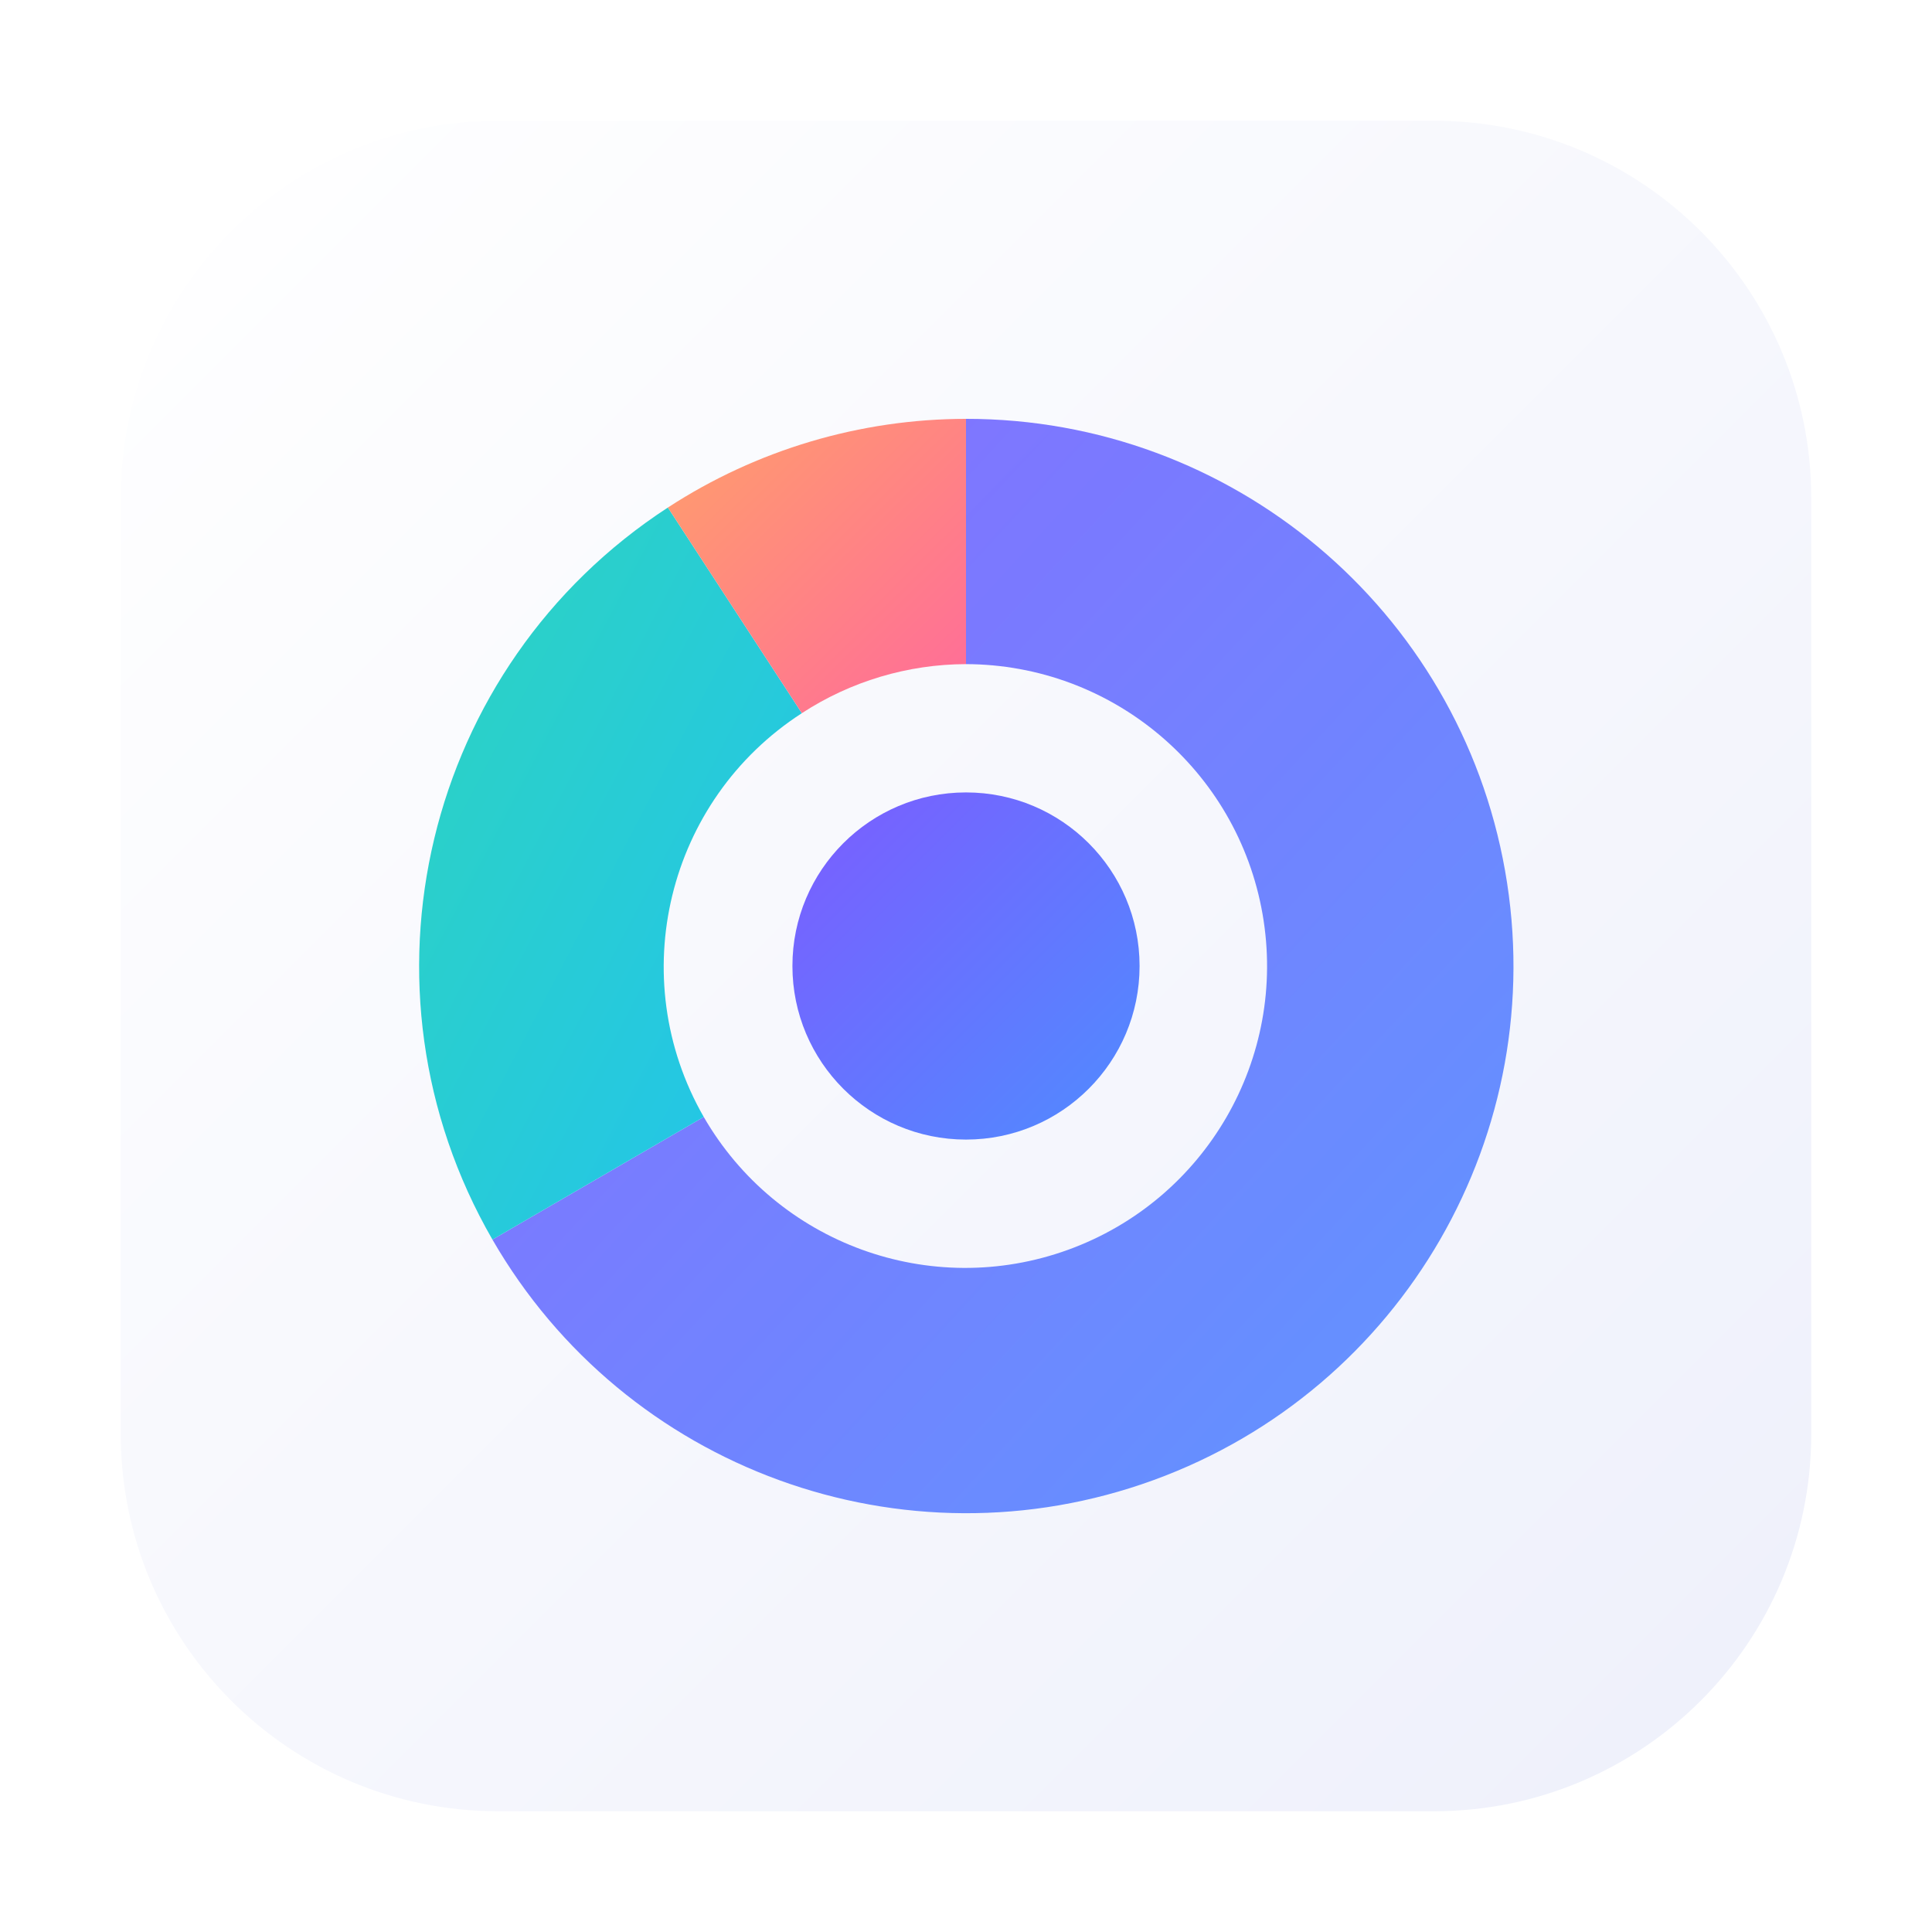
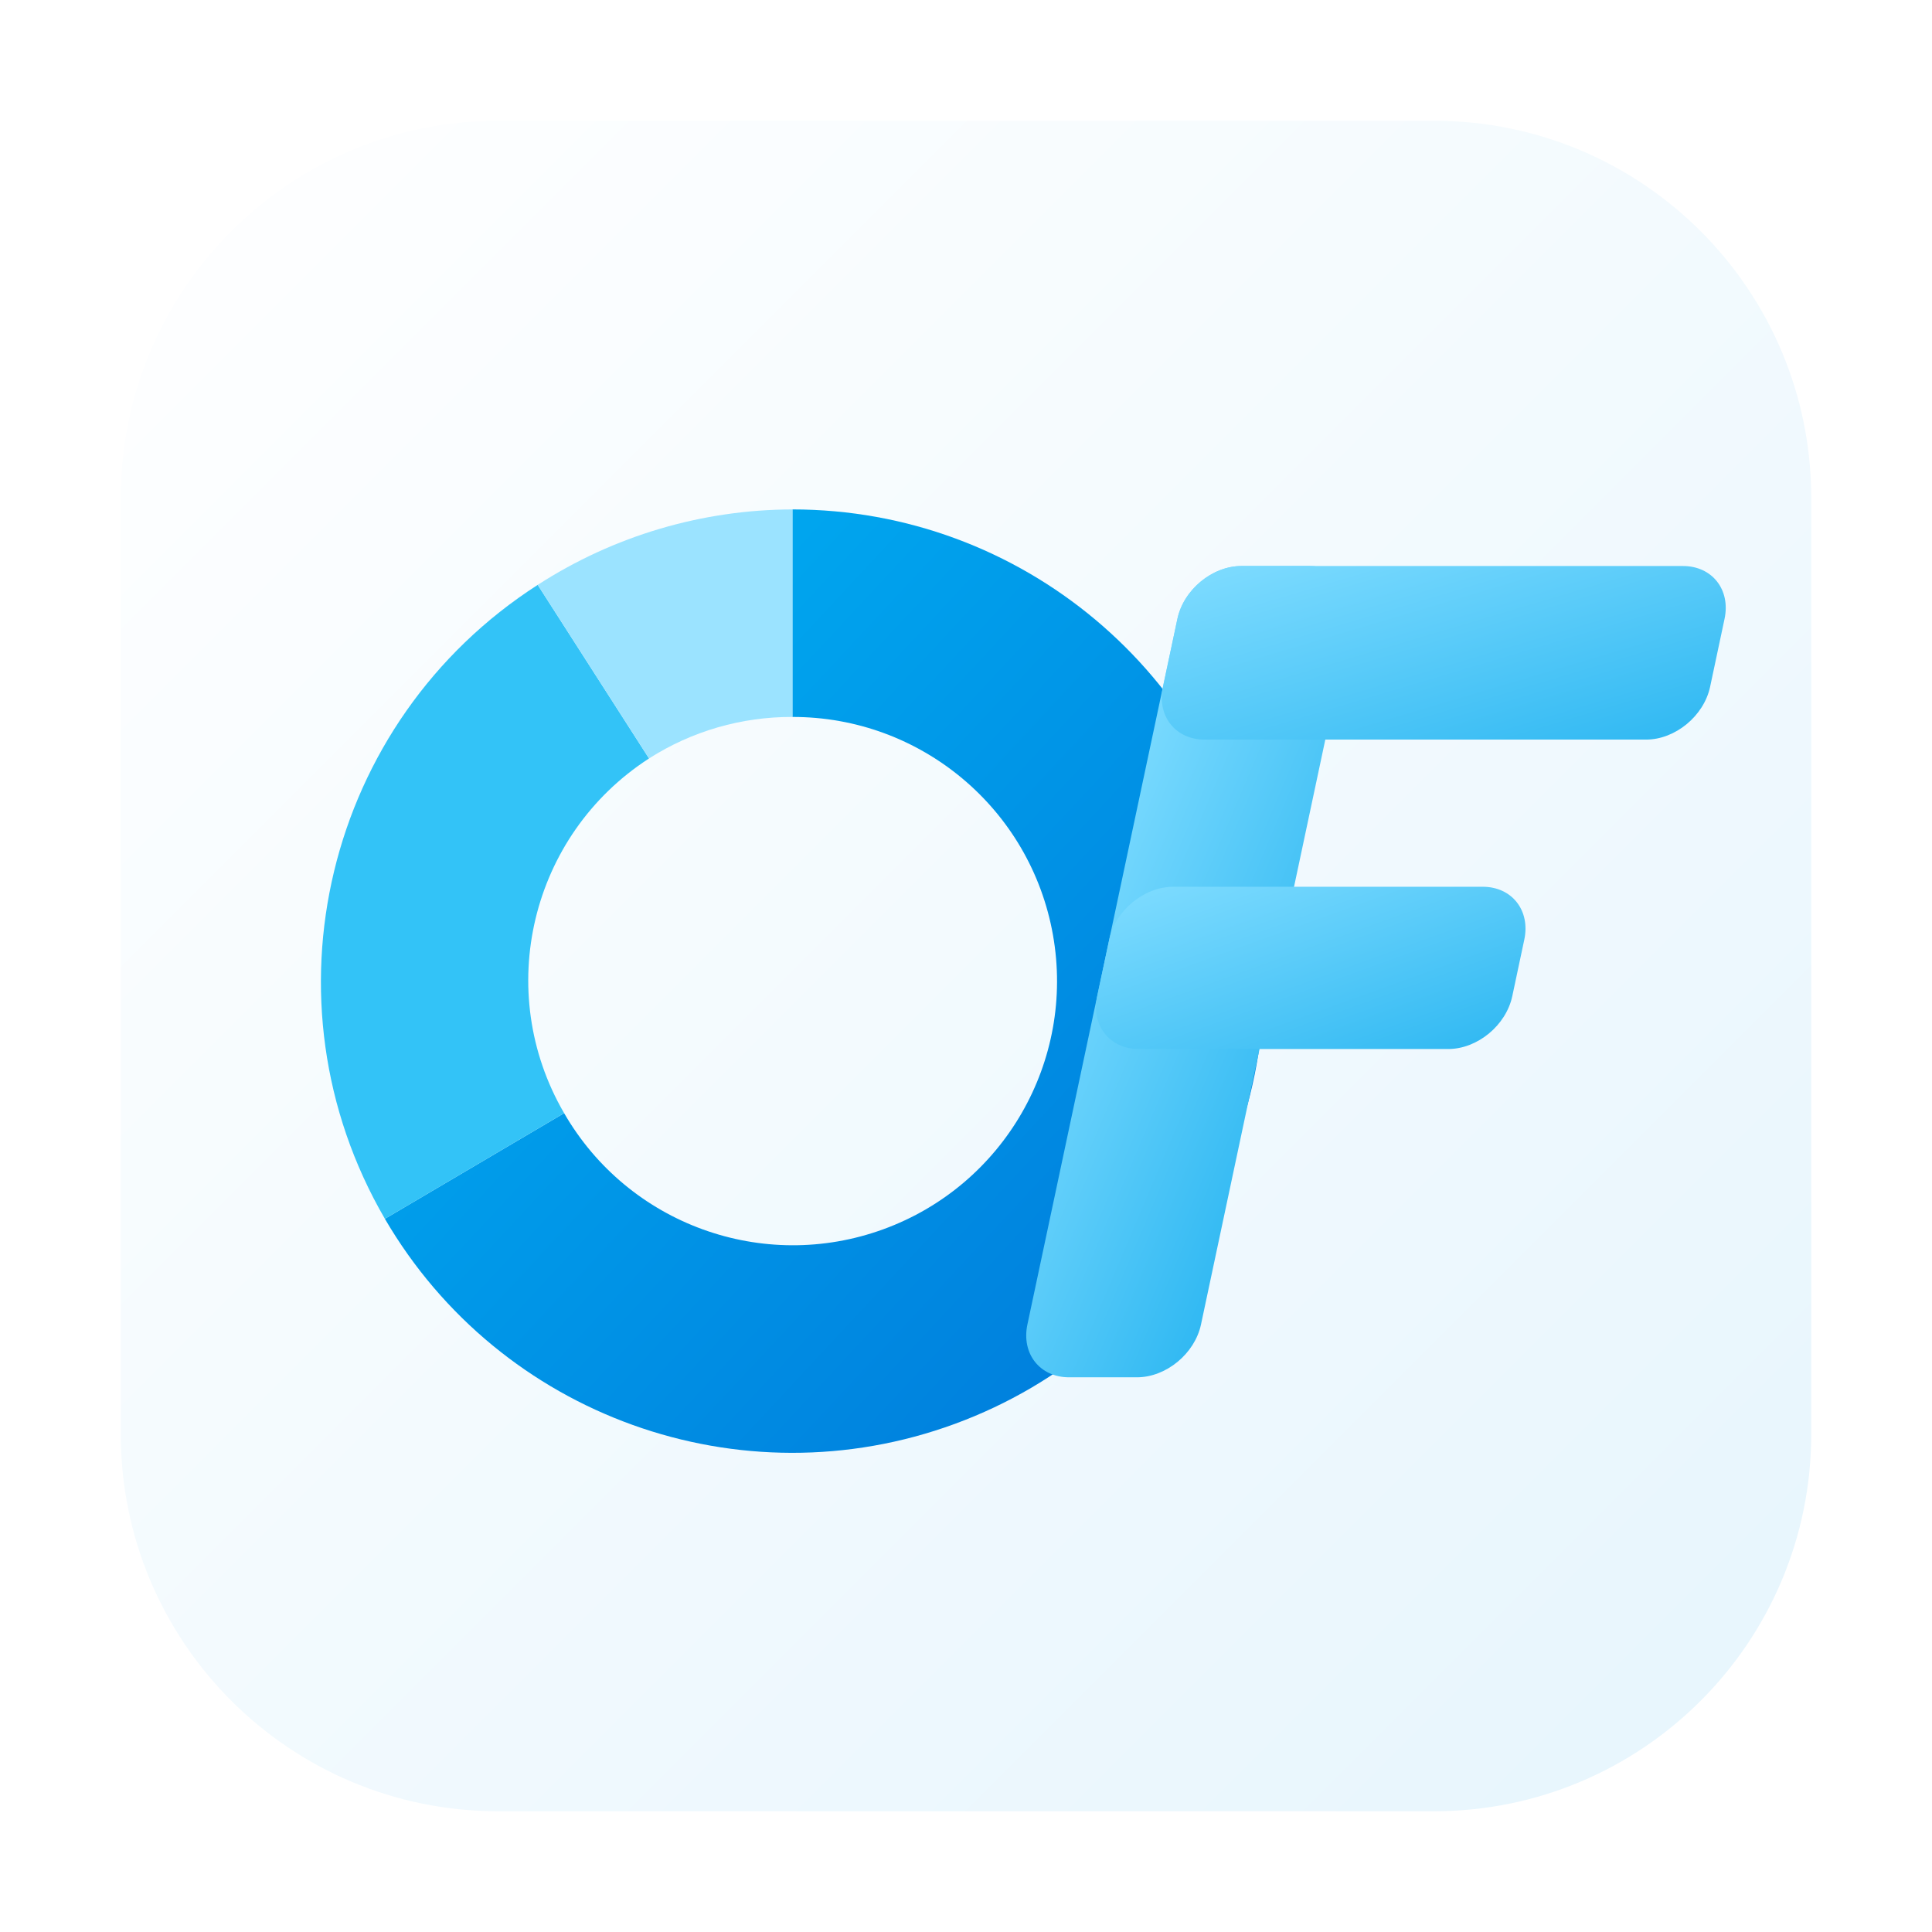
<svg xmlns="http://www.w3.org/2000/svg" width="1024" height="1024" viewBox="0 0 1024 1024">
  <defs>
    <linearGradient id="bg" x1="0" y1="0" x2="1" y2="1">
      <stop offset="0" stop-color="#ffffff" />
-       <stop offset="1" stop-color="#eef0fb" />
+       <stop offset="1" stop-color="#e6f5fd" />
    </linearGradient>
-     <linearGradient id="a" x1="0" y1="0" x2="1" y2="1">
-       <stop offset="0" stop-color="#7c5cff" />
-       <stop offset="1" stop-color="#4f8cff" />
+     <linearGradient id="o" x1="0" y1="0" x2="1" y2="1">
+       <stop offset="0" stop-color="#00b4f5" />
+       <stop offset="1" stop-color="#0077d9" />
    </linearGradient>
-     <linearGradient id="b" x1="0" y1="0" x2="1" y2="1">
-       <stop offset="0" stop-color="#2dd4bf" />
-       <stop offset="1" stop-color="#22c3ee" />
-     </linearGradient>
-     <linearGradient id="c" x1="0" y1="0" x2="1" y2="1">
-       <stop offset="0" stop-color="#ff9f6b" />
-       <stop offset="1" stop-color="#ff6b9a" />
+     <linearGradient id="f" x1="0" y1="0" x2="1" y2="1">
+       <stop offset="0" stop-color="#7fdcff" />
+       <stop offset="1" stop-color="#2fb8f2" />
    </linearGradient>
  </defs>
  <rect x="64" y="64" width="896" height="896" rx="200" fill="url(#bg)" />
-   <g transform="translate(512 512)">
-     <circle r="92" fill="url(#a)" />
-     <path d="M0,-290 A290,290 0 1,1 -251,145 L-139,80 A160,160 0 1,0 0,-160 Z" fill="url(#a)" opacity="0.9" />
-     <path d="M-251,145 A290,290 0 0,1 -158,-243 L-87,-134 A160,160 0 0,0 -139,80 Z" fill="url(#b)" />
-     <path d="M-158,-243 A290,290 0 0,1 0,-290 L0,-160 A160,160 0 0,0 -87,-134 Z" fill="url(#c)" />
+   <g transform="translate(420 520)">
+     <path d="M0,-250 A250,250 0 1,1 -216,126 L-121,70 A140,140 0 1,0 0,-140 Z" fill="url(#o)" />
+     <path d="M-216,126 A250,250 0 0,1 -135,-210 L-76,-118 A140,140 0 0,0 -121,70 Z" fill="#33c3f7" />
+     <path d="M-135,-210 A250,250 0 0,1 0,-250 L0,-140 A140,140 0 0,0 -76,-118 Z" fill="#9be3ff" />
+   </g>
+   <g transform="translate(560 300) skewX(-12)">
+     <rect x="70" y="0" width="92" height="430" rx="28" fill="url(#f)" />
+     <rect x="70" y="0" width="290" height="92" rx="28" fill="url(#f)" />
+     <rect x="70" y="170" width="220" height="86" rx="28" fill="url(#f)" />
  </g>
</svg>
